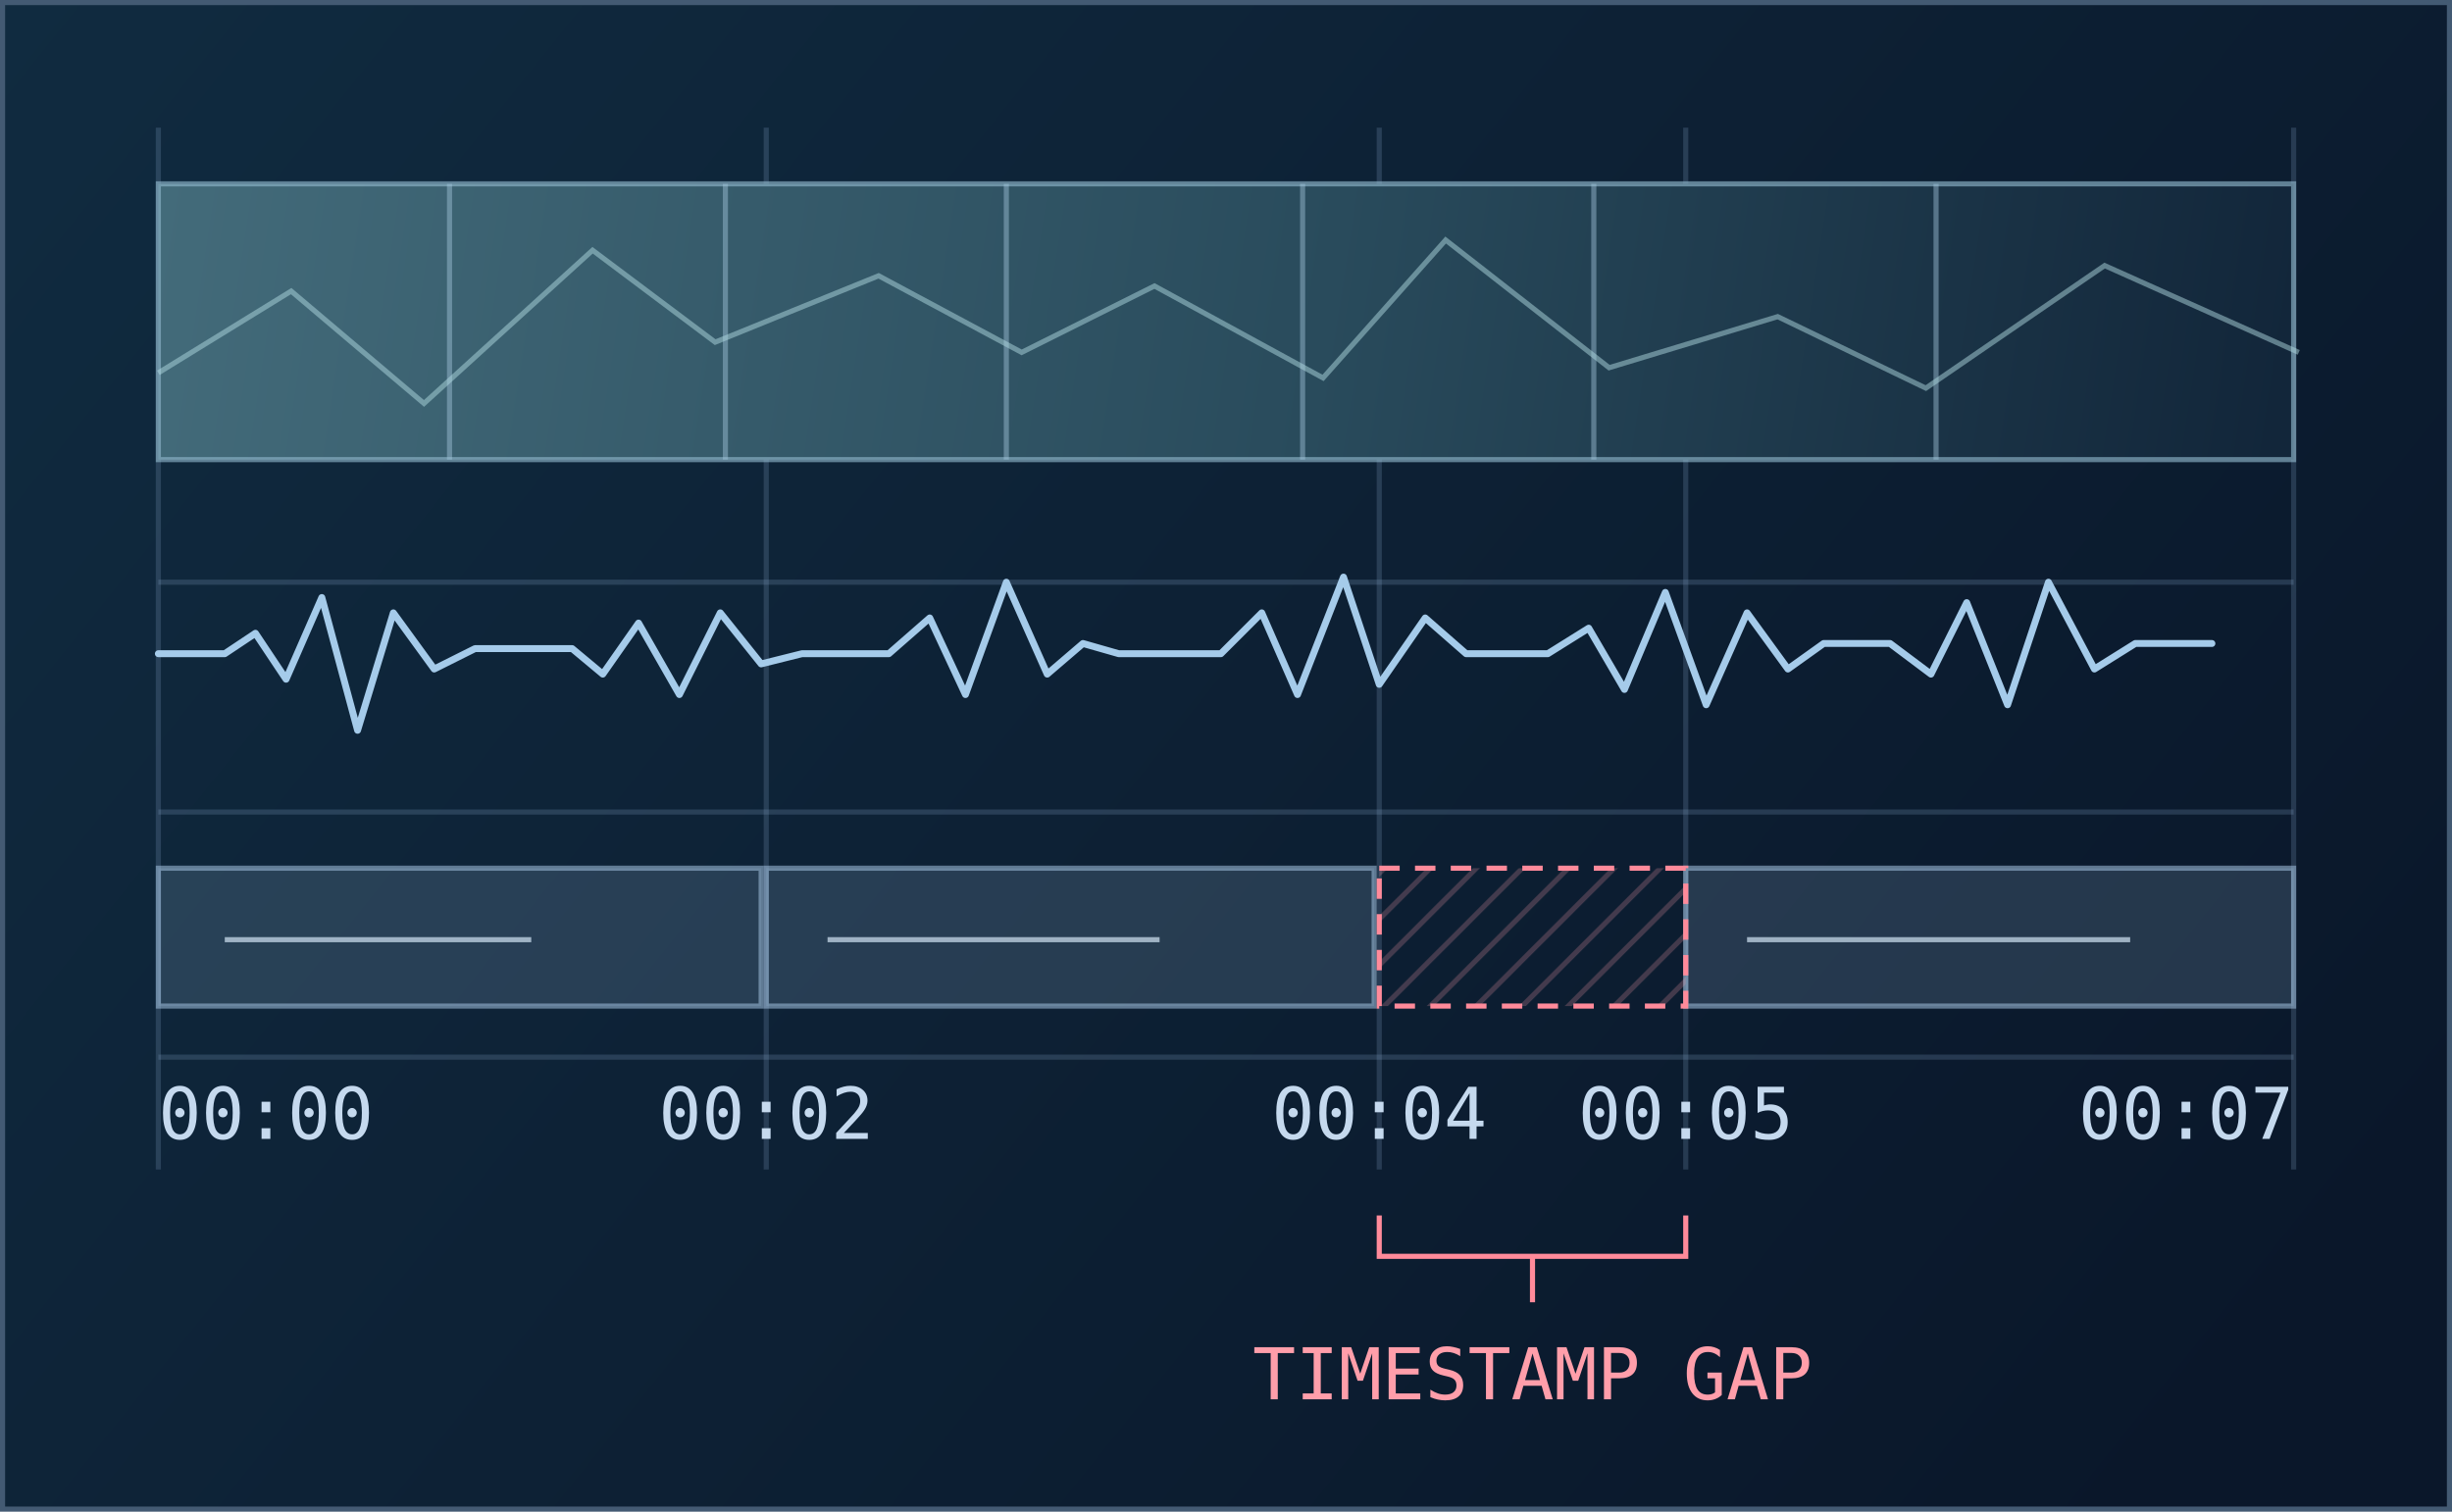
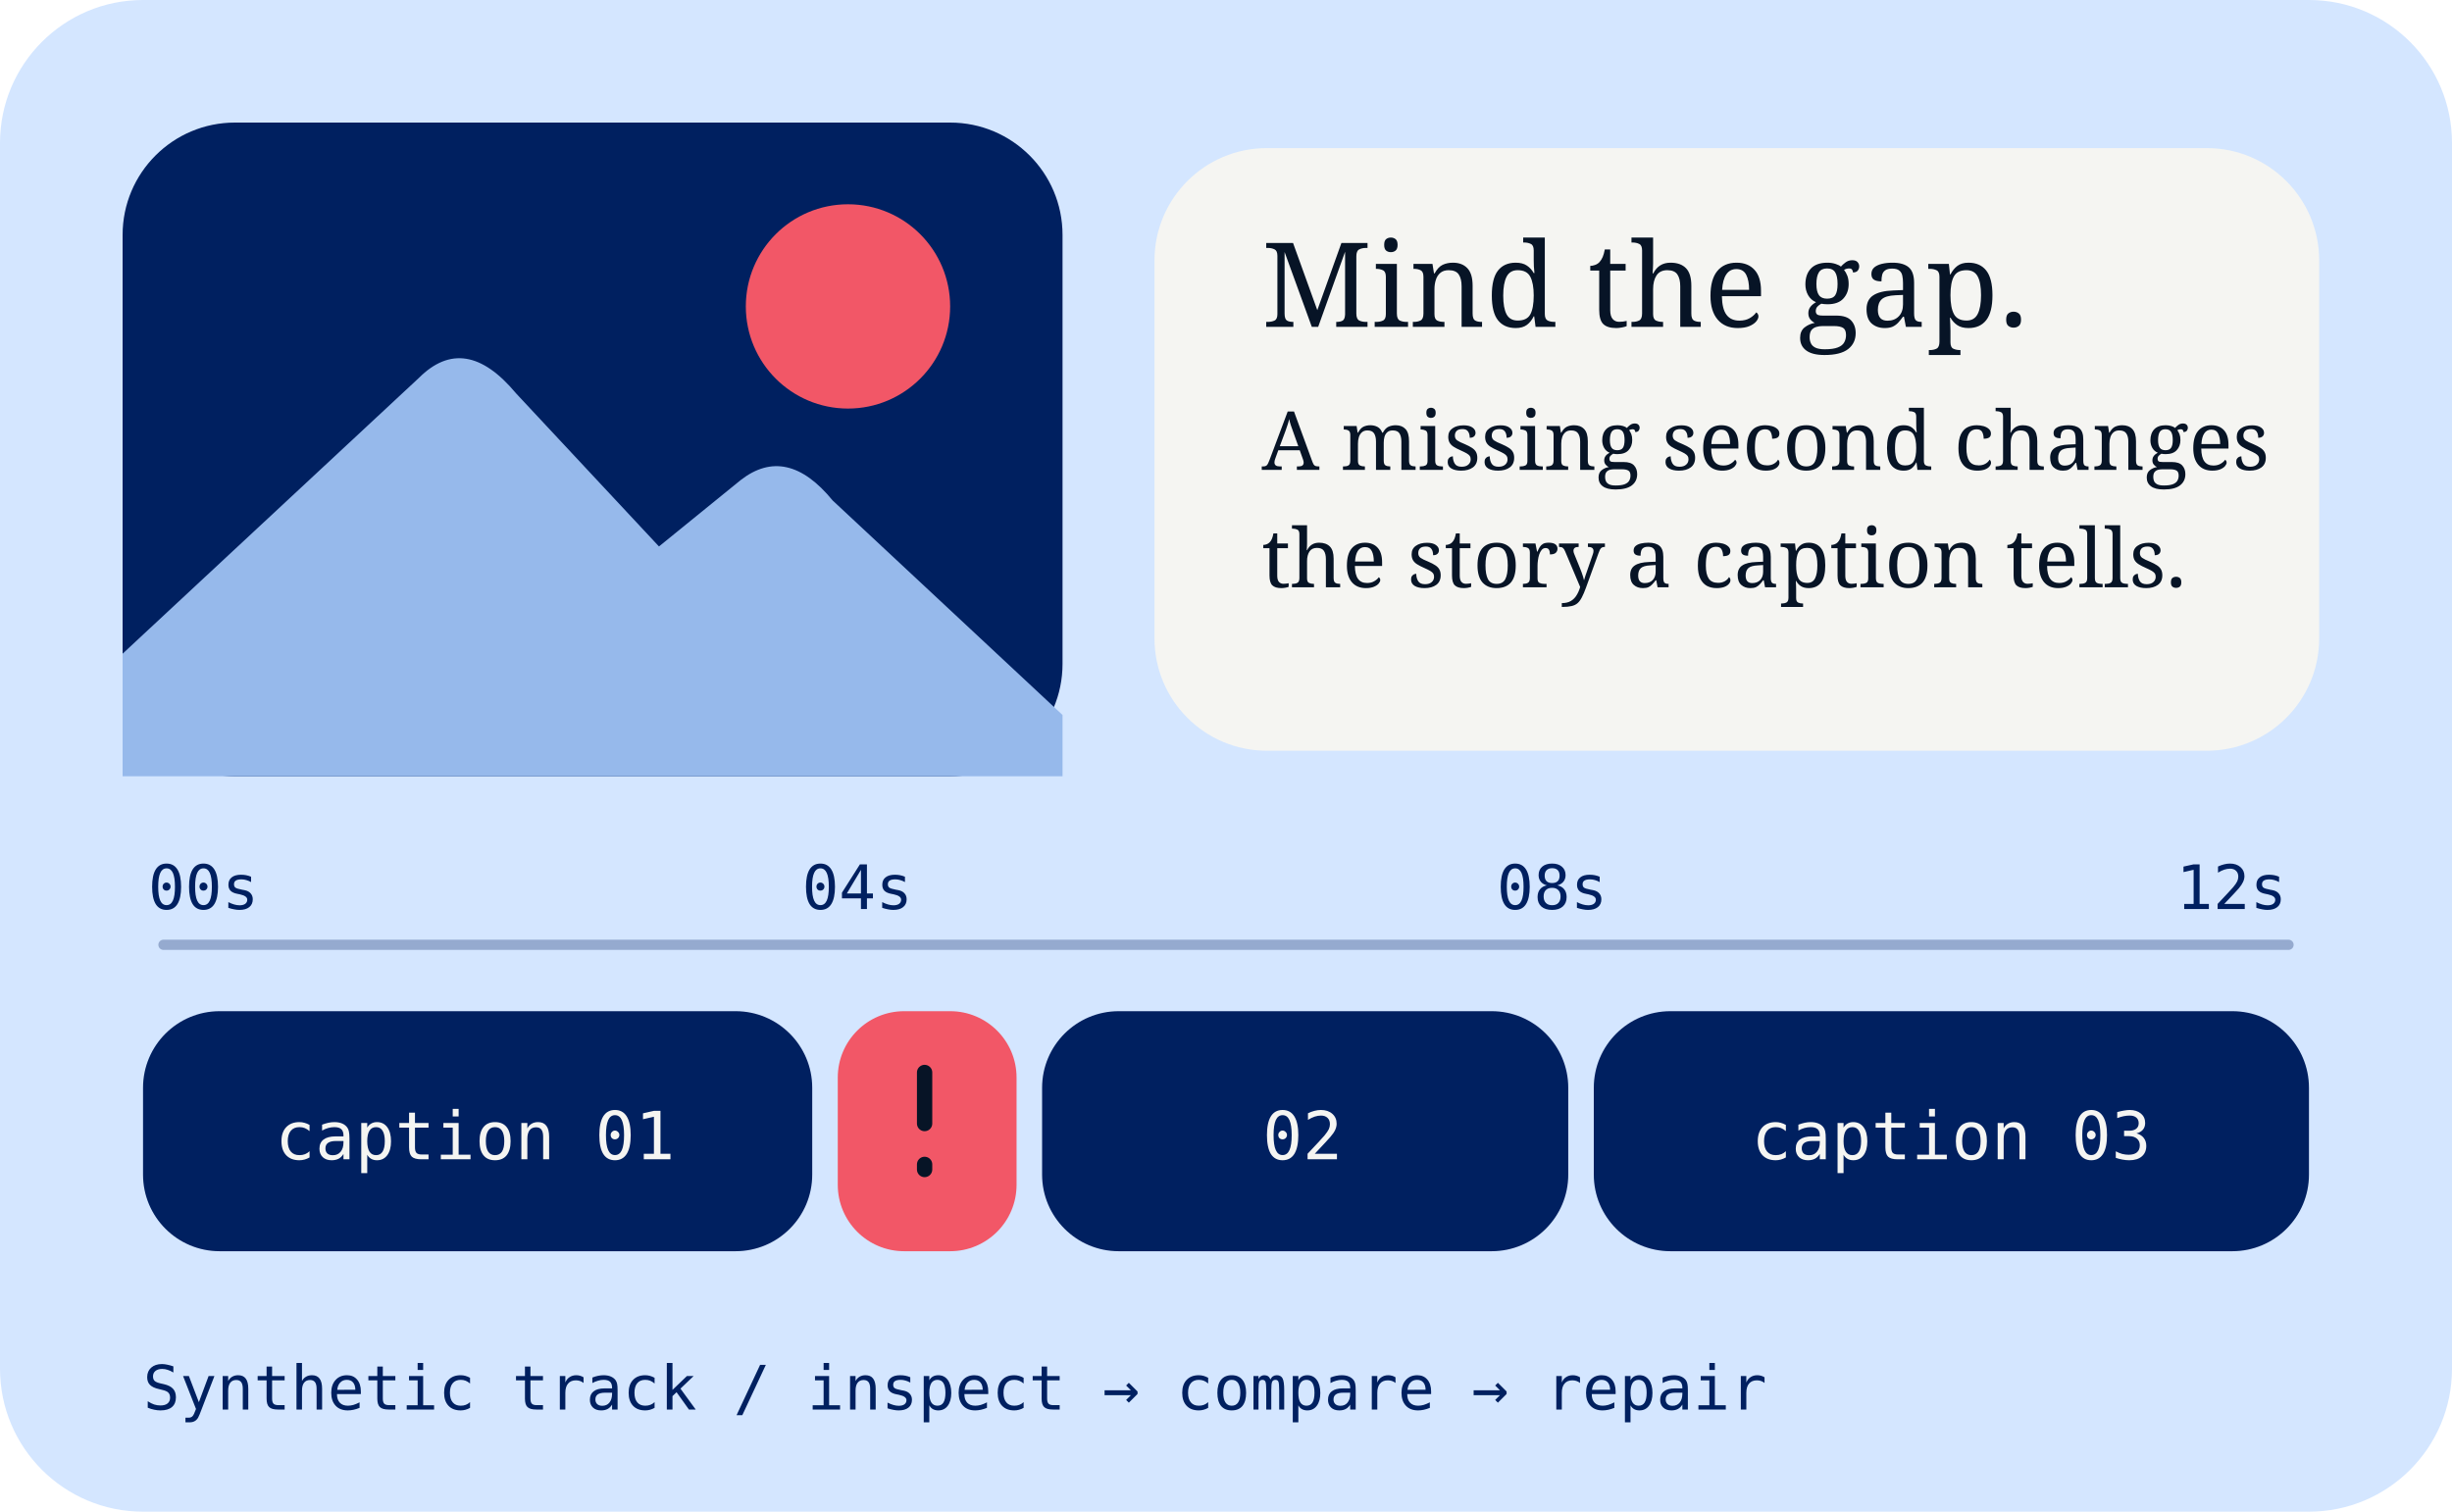
<svg xmlns="http://www.w3.org/2000/svg" width="480" height="296" viewBox="0 0 480 296" fill="none">
-   <defs>
-     <linearGradient id="bg" x1="20" y1="-25" x2="420" y2="296" gradientUnits="userSpaceOnUse">
-       <stop stop-color="#102b40" />
-       <stop offset="1" stop-color="#0a172a" />
-     </linearGradient>
-     <pattern id="gap" width="9" height="9" patternUnits="userSpaceOnUse">
-       <path d="M-2 2 2-2M0 9l9-9m-2 11 4-4" stroke="#ff9eaa" stroke-opacity=".23" />
-     </pattern>
-     <linearGradient id="film" x1="32" y1="32" x2="444" y2="95" gradientUnits="userSpaceOnUse">
-       <stop stop-color="#436b7a" />
-       <stop offset=".55" stop-color="#294b5c" />
-       <stop offset="1" stop-color="#12263a" />
-     </linearGradient>
-   </defs>
-   <rect x=".5" y=".5" width="479" height="295" fill="url(#bg)" stroke="#435a73" />
-   <g stroke="#83a4c4" stroke-opacity=".23">
-     <path d="M31 25v204m119-204v204m120-204v204m60-204v204m119-204v204" />
-     <path d="M31 114h418m-418 45h418m-418 48h418" />
+   <rect width="480" height="296" rx="28" fill="#D4E6FF" />
+   <rect x="24" y="24" width="184" height="128" rx="22" fill="#002060" />
+   <circle cx="166" cy="60" r="20" fill="#F25767" />
+   <path d="M24 128L82 74Q91 65 101 77L129 107L145 94Q154 87 163 98L208 140V152H24Z" fill="#96B9EB" />
+   <rect x="226" y="29" width="228" height="118" rx="22" fill="#F5F5F2" />
+   <g fill="#071426" font-family="Georgia,serif">
+     <text x="247" y="64" font-size="23">Mind the gap.</text>
+     <text x="247" y="92" font-size="16">A missing second changes</text>
+     <text x="247" y="115" font-size="16">the story a caption tells.</text>
  </g>
-   <rect x="31" y="36" width="418" height="54" fill="url(#film)" stroke="#8fb6ca" stroke-opacity=".64" />
-   <path d="M88 36v54m54-54v54m55-54v54m58-54v54m57-54v54m67-54v54" stroke="#a3c5dc" stroke-opacity=".44" />
-   <path d="m31 73 26-16 26 22 33-30 24 18 32-13 28 15 26-13 33 18 24-27 32 25 33-10 29 14 35-24 38 17" stroke="#b4dce4" stroke-opacity=".48" />
-   <path d="M31 128h13l6-4 6 9 7-16 7 26 7-23 8 11 8-4h19l6 5 7-10 8 14 8-16 8 10 8-2h17l8-7 7 15 8-22 8 18 7-6 7 2h20l8-8 7 16 9-23 7 21 9-13 8 7h16l8-5 7 12 8-19 8 22 8-18 8 11 7-5h13l8 6 7-14 8 20 8-24 9 17 8-5h15" stroke="#a5cbea" stroke-width="1.35" stroke-linecap="round" stroke-linejoin="round" />
-   <g fill="#a6cde7" fill-opacity=".17" stroke="#9bbbd7" stroke-opacity=".58">
-     <rect x="31" y="170" width="118" height="27" />
-     <rect x="150" y="170" width="119" height="27" />
-     <rect x="330" y="170" width="119" height="27" />
+   <path d="M32 185H448" stroke="#002060" stroke-opacity=".3" stroke-width="2" stroke-linecap="round" />
+   <g fill="#002060" font-family="monospace" font-size="12">
+     <text x="29" y="178">00s</text>
+     <text x="157" y="178">04s</text>
+     <text x="293" y="178">08s</text>
+     <text x="426" y="178">12s</text>
  </g>
-   <path d="M44 184h60m58 0h65m115 0h75" stroke="#d2e5f4" stroke-opacity=".70" />
-   <rect x="270" y="170" width="60" height="27" fill="url(#gap)" stroke="#ff8a9a" stroke-dasharray="4 3" />
-   <path d="M270 238v8h60v-8m-30 8v9" stroke="#ff8a9a" />
-   <g fill="#c5d9ee" font-family="monospace" font-size="14">
-     <text x="31" y="223">00:00</text>
-     <text x="150" y="223" text-anchor="middle">00:02</text>
-     <text x="270" y="223" text-anchor="middle">00:04</text>
-     <text x="330" y="223" text-anchor="middle">00:05</text>
-     <text x="449" y="223" text-anchor="end">00:07</text>
-     <text x="300" y="274" fill="#ff9eaa" text-anchor="middle">TIMESTAMP GAP</text>
+   <rect x="28" y="198" width="131" height="47" rx="15" fill="#002060" />
+   <rect x="164" y="198" width="35" height="47" rx="13" fill="#F25767" />
+   <rect x="204" y="198" width="103" height="47" rx="15" fill="#002060" />
+   <rect x="312" y="198" width="140" height="47" rx="15" fill="#002060" />
+   <g fill="#F5F5F2" font-family="monospace" font-size="13" text-anchor="middle">
+     <text x="93" y="227">caption 01</text>
+     <text x="255" y="227">02</text>
+     <text x="382" y="227">caption 03</text>
  </g>
+   <path d="M181 210v10m0 8v1" stroke="#071426" stroke-width="3" stroke-linecap="round" />
+   <text x="28" y="276" font-family="monospace" font-size="12" fill="#002060">Synthetic track / inspect → compare → repair</text>
</svg>
